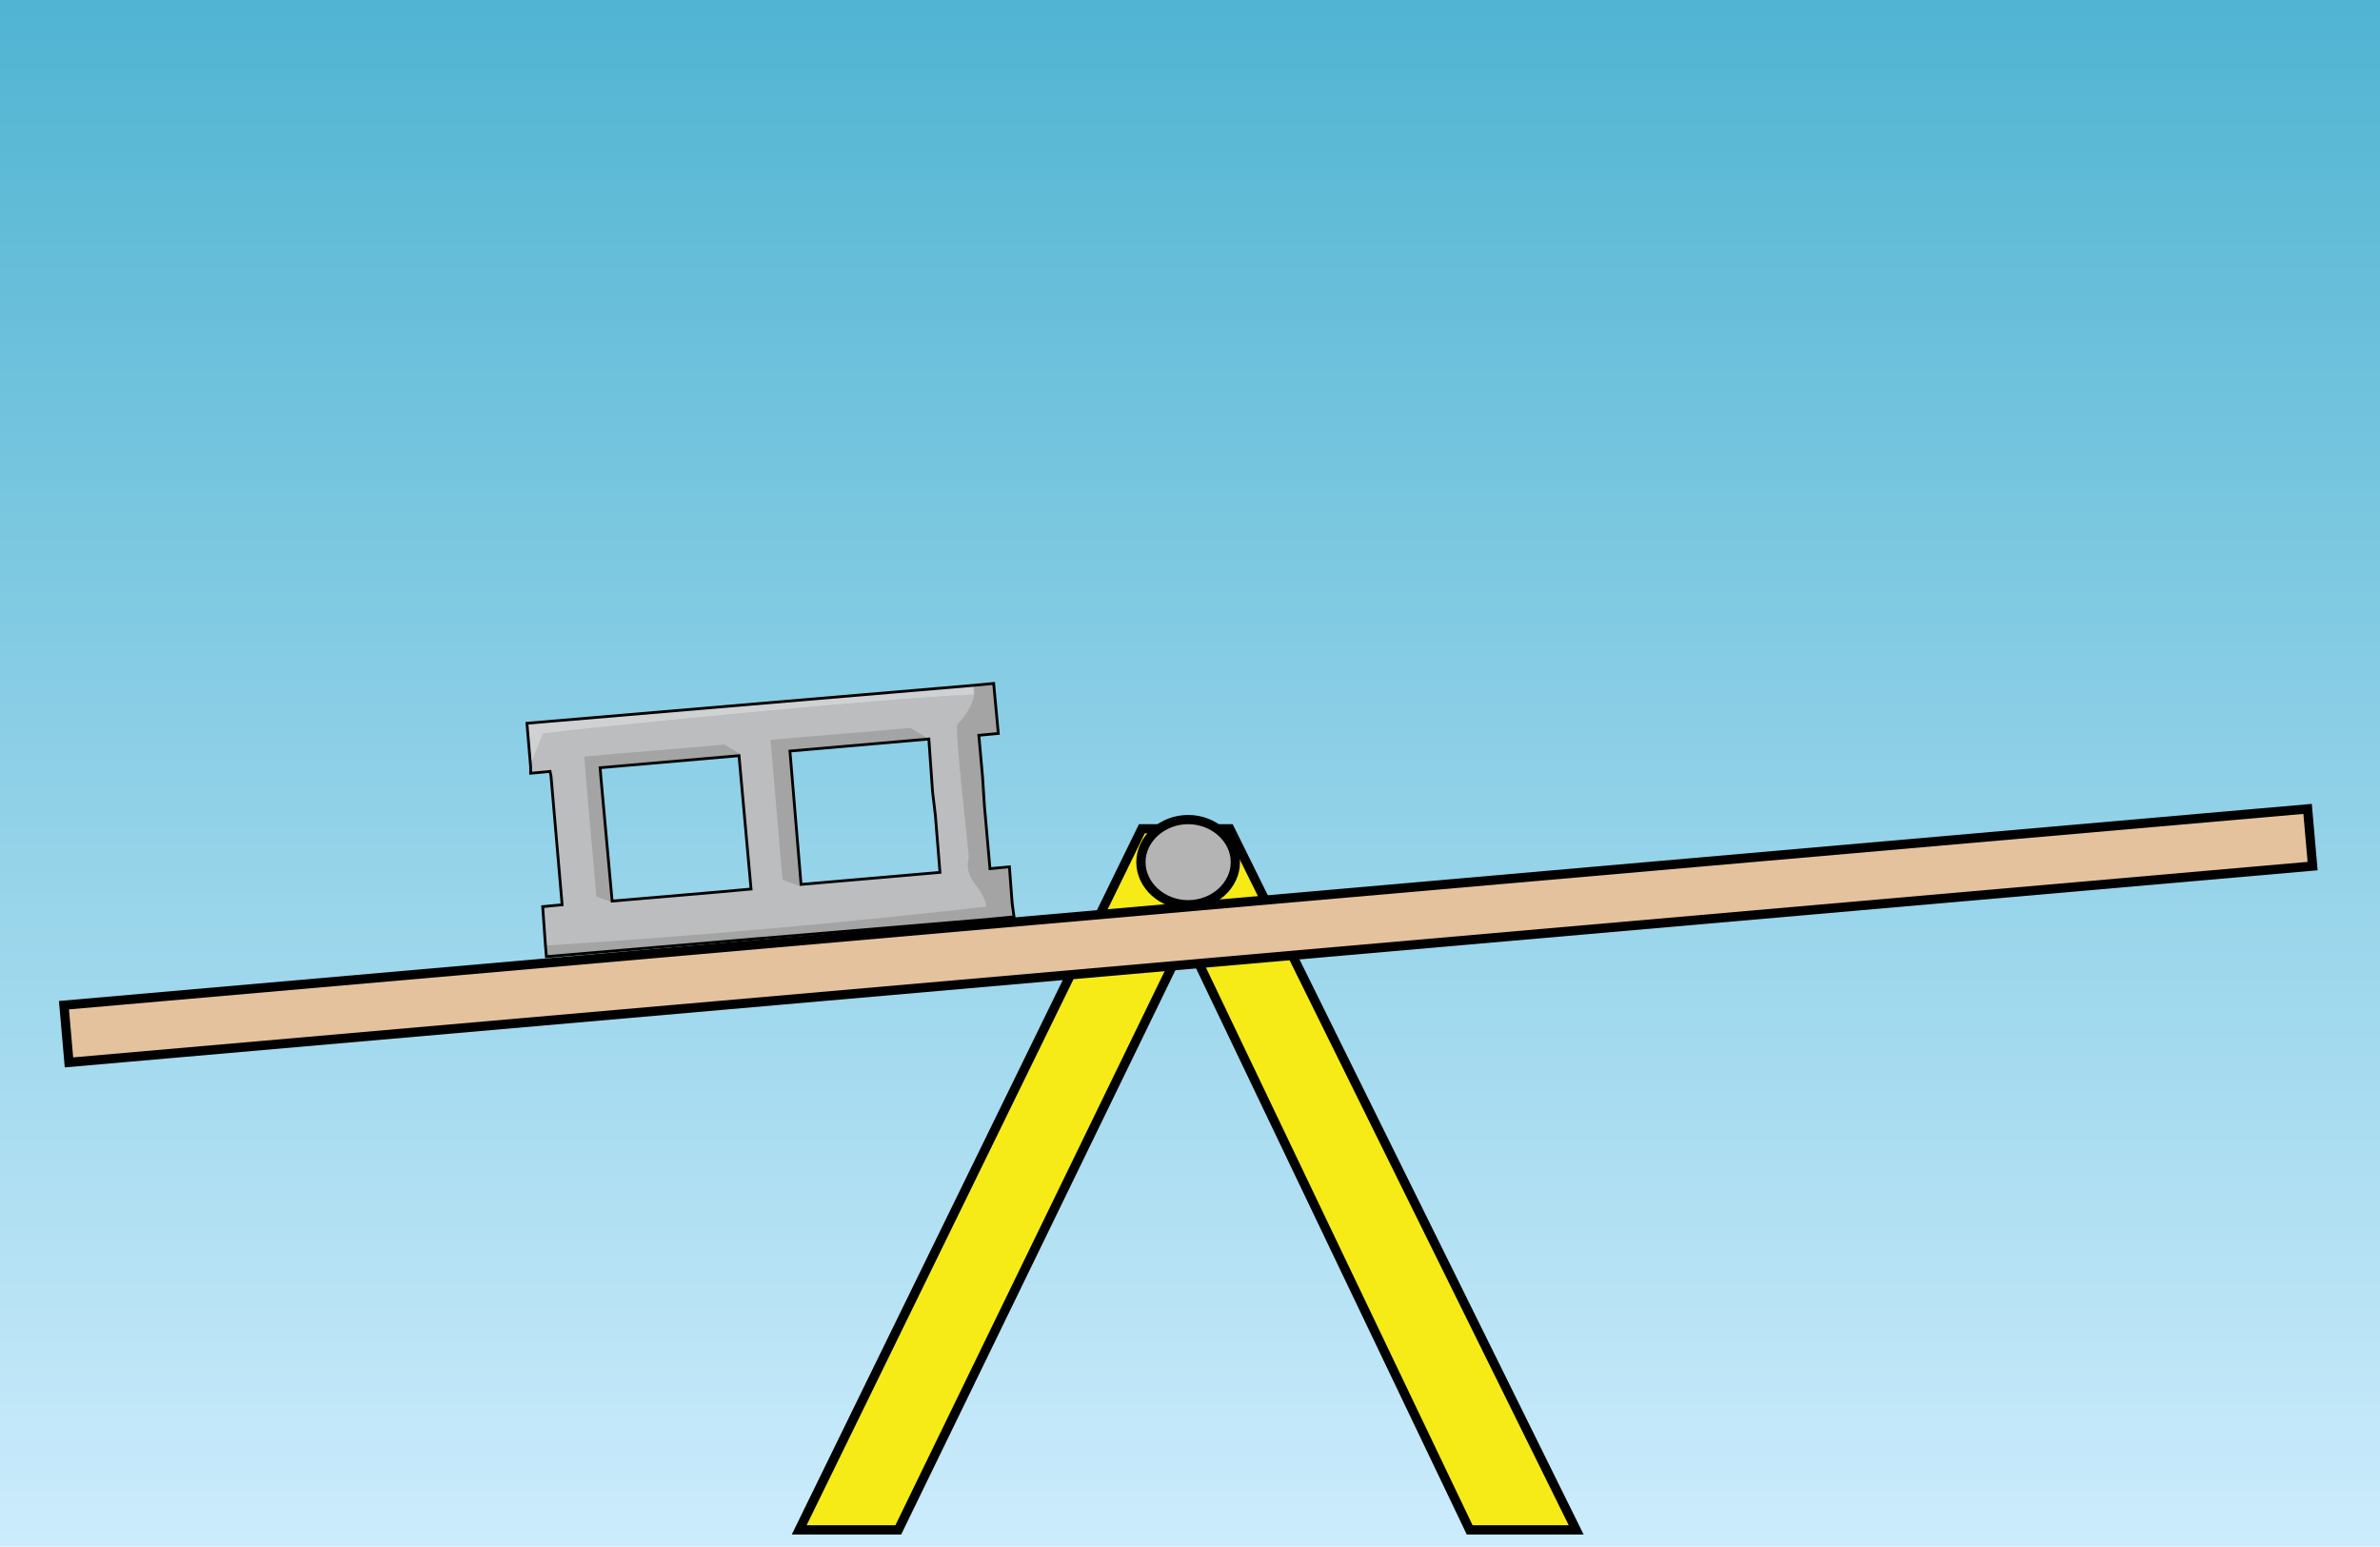
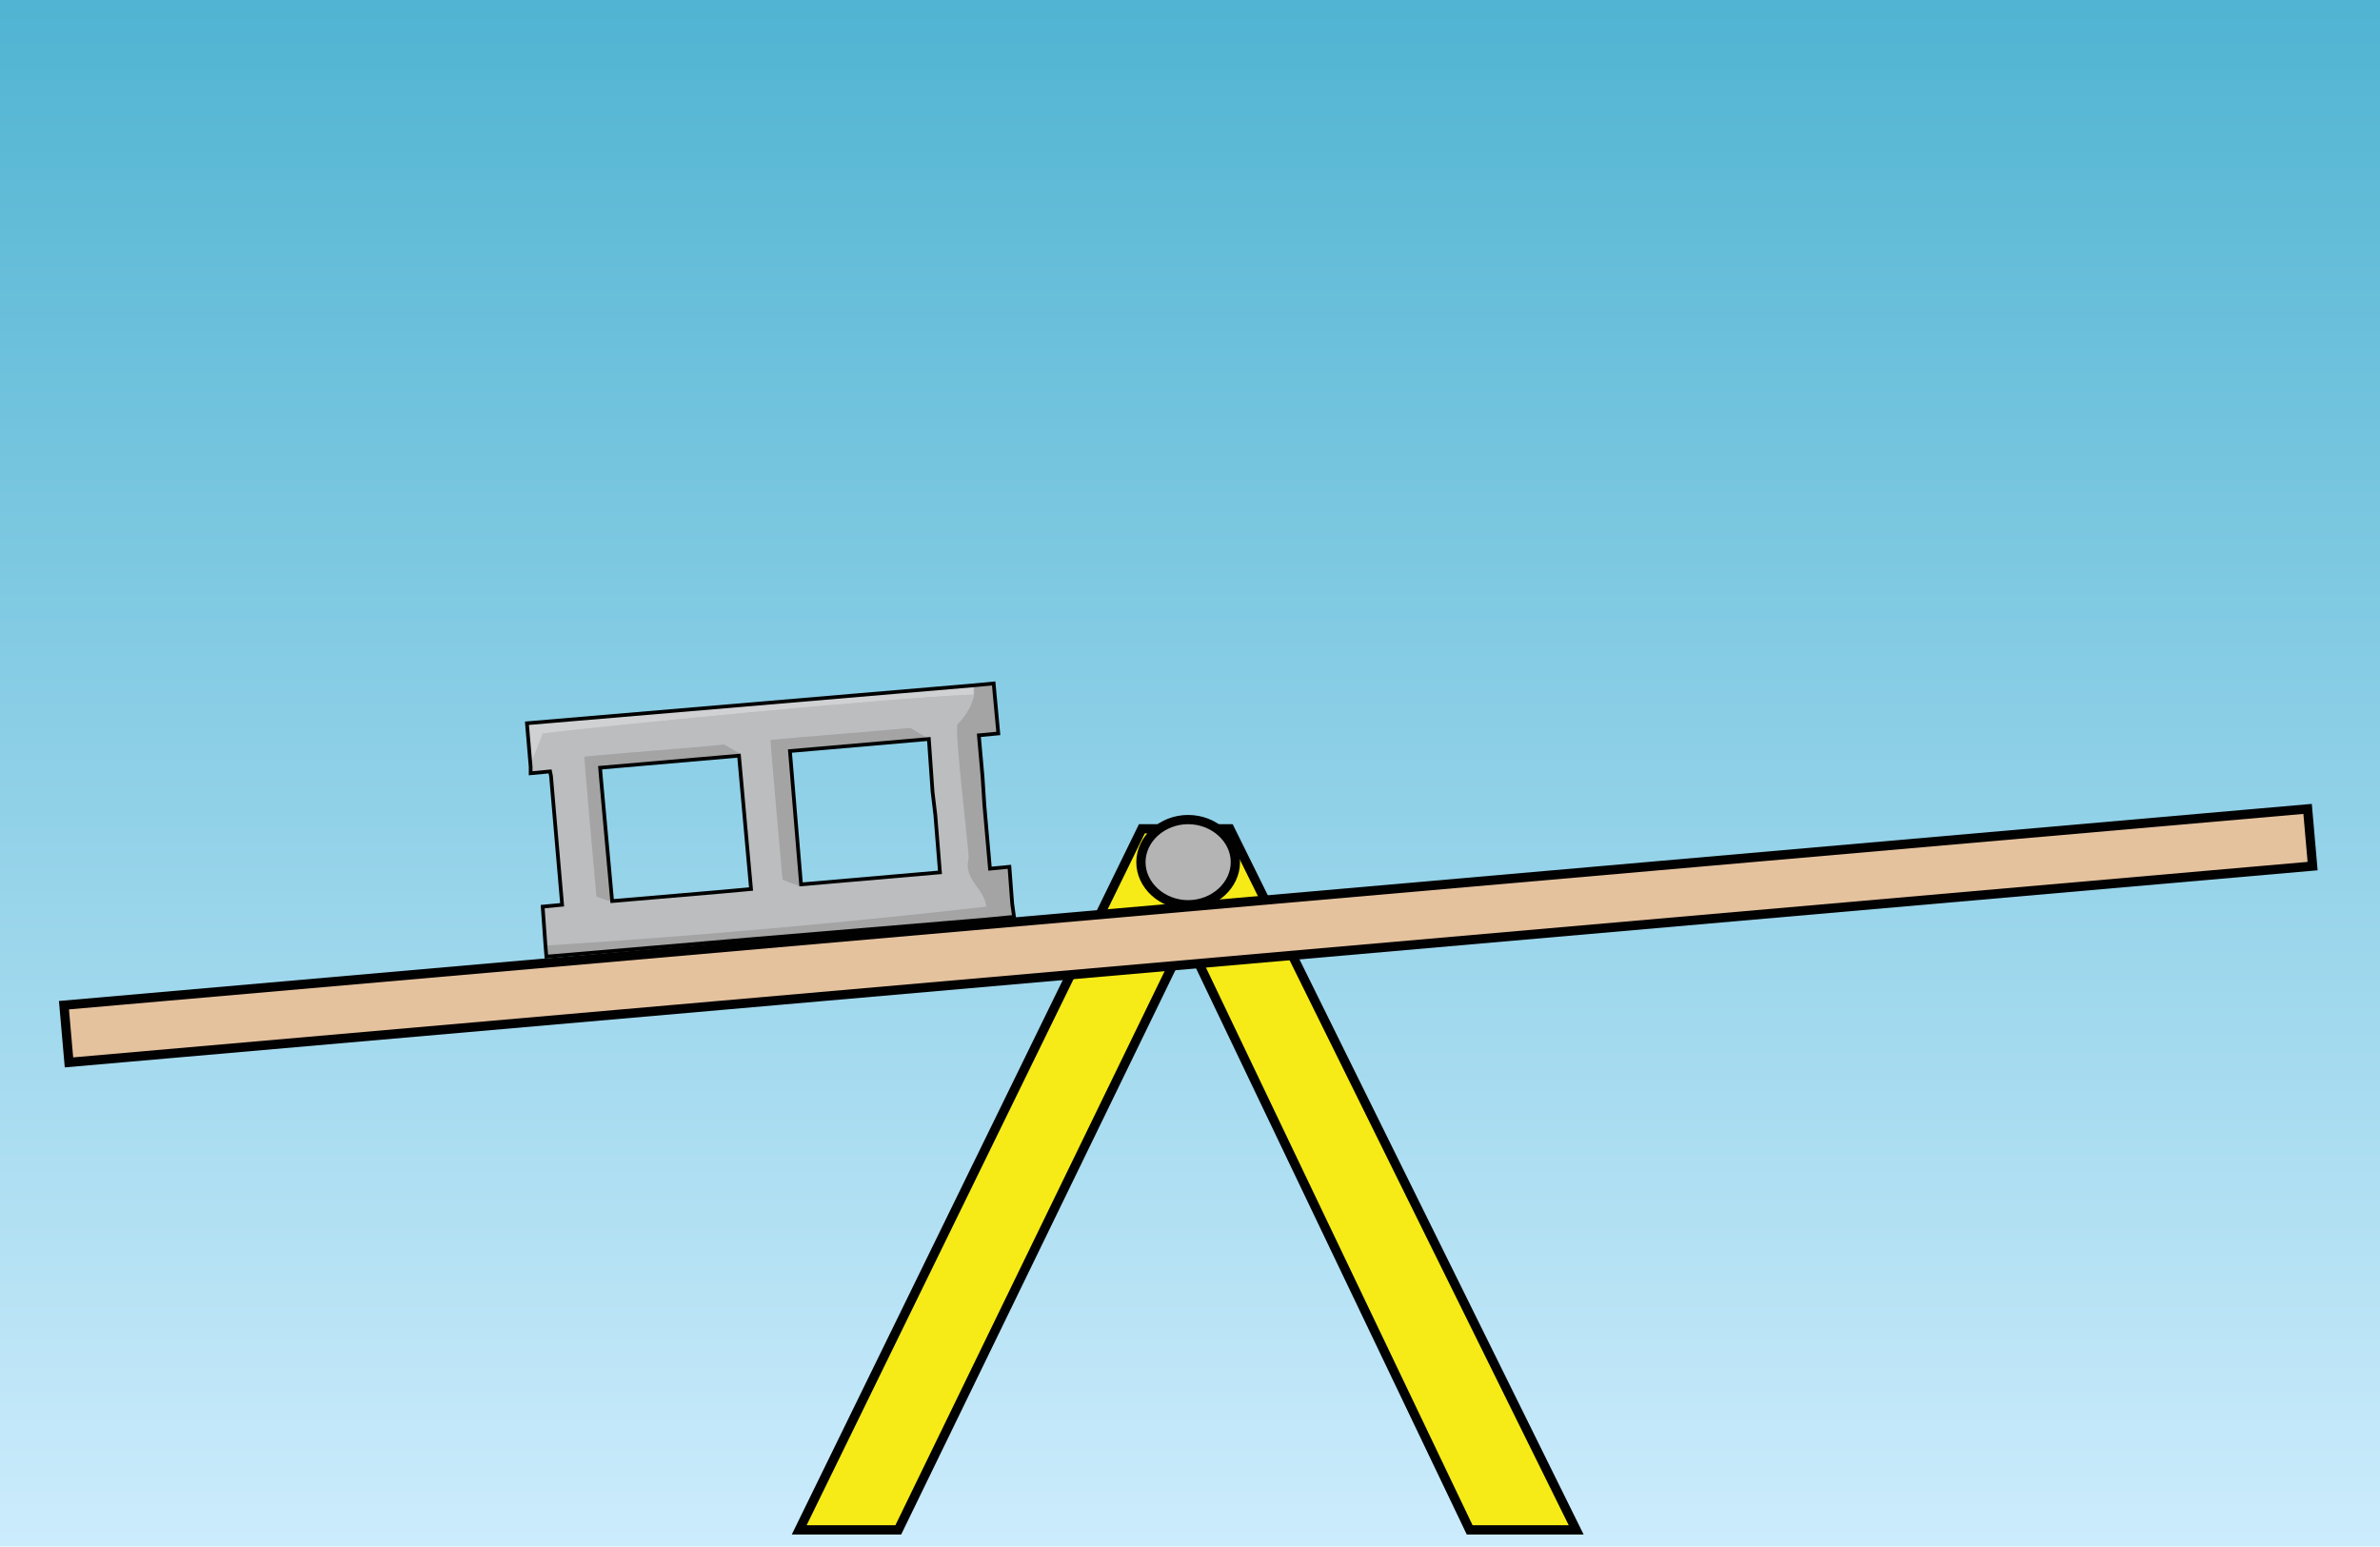
- <svg xmlns="http://www.w3.org/2000/svg" id="Layer_1" width="257" height="167" viewBox="0 0 257 167">
+ <svg xmlns="http://www.w3.org/2000/svg" width="257" height="167" viewBox="0 0 257 167">
  <defs>
-     <style>.cls-1{fill:url(#linear-gradient);}.cls-1,.cls-2,.cls-3,.cls-4{stroke-width:0px;}.cls-5{fill:#e5c29e;}.cls-5,.cls-6,.cls-7{stroke-miterlimit:10;}.cls-5,.cls-6,.cls-7,.cls-8{stroke:#010101;}.cls-6{fill:#b4b4b4;}.cls-7{fill:#f6eb16;}.cls-2{fill:#cfd1d2;}.cls-3{fill:#bbbdbf;}.cls-4{fill:#a4a4a5;}.cls-8{fill:none;stroke-width:.3px;}</style>
+     <style>.cls-1{fill:url(#linear-gradient);}.cls-1,.cls-2,.cls-3,.cls-4{stroke-width:0px;}.cls-5{fill:#e5c29e;}.cls-5,.cls-6,.cls-7{stroke-miterlimit:10;}.cls-5,.cls-6,.cls-7,.cls-8{stroke:#010101;}.cls-6{fill:#b4b4b4;}.cls-7{fill:#f6eb16;}.cls-2{fill:#cfd1d2;}.cls-3{fill:#bbbdbf;}.cls-4{fill:#a4a4a5;}.cls-8{fill:none;stroke-width:.4px;}</style>
    <linearGradient id="linear-gradient" x1="128.5" y1="0" x2="128.5" y2="167" gradientUnits="userSpaceOnUse">
      <stop offset="0" stop-color="#50b4d2" />
      <stop offset="1" stop-color="#ccecfc" />
    </linearGradient>
  </defs>
-   <rect class="cls-1" width="257" height="167" />
-   <polygon class="cls-7" points="170.2 165.2 158.7 165.2 128.1 101.2 97 165.2 86.3 165.2 123.3 89.5 132.8 89.5 170.2 165.2" />
-   <path class="cls-6" d="M128.3,88.5c2.8,0,5.1,2.1,5.1,4.6s-2.3,4.6-5.1,4.6-5.1-2.1-5.1-4.6,2.3-4.6,5.1-4.6Z" />
-   <rect class="cls-5" x="6.7" y="97.9" width="243.2" height="6.2" transform="translate(-8.3 11.6) rotate(-5)" />
-   <path class="cls-3" d="M105.2,74h0s-48.3,4.1-48.3,4.1l.4,4.7v.7c0,0,2.2-.2,2.2-.2v.5s1.2,13.9,1.2,13.9l-2.1.2.4,4.2v1.2c.1,0,22.4-1.9,22.4-1.9l25.1-2.1,3-.3v-1.4c-.1,0-.5-4-.5-4l-2.1.2-.6-6.8-.3-3.1-.4-4.5,2.1-.2-.4-4.3v-1.2c0,0-2.2.2-2.2.2ZM66.1,97.3l-1.1-13.2v-1.2c-.1,0,14.9-1.3,14.9-1.3l1.2,14.4-3.3.3-11.7,1h0q0,.1,0,.1h0ZM86.5,95.5l-1.2-14.4,15-1.3h0c0,0,0,0,0,0l.5,5.7.2,2.5.5,6.3-15,1.3v.2q0,0,0,0v-.2Z" />
-   <path class="cls-2" d="M105.1,75c-9.6.4-39.9,3.4-46.5,4.2-.3.9-1.1,2.7-1.4,3.6l-.4-4.7,48.3-4.1c0,.3,0,.7,0,1Z" />
-   <path class="cls-3" d="M100.3,79.8l-2-1.1c-4.1.4-11,.9-15.1,1.3l1.3,15.1c.5.2,1.3.5,1.9.7v-.2c0,0,15.1-1.3,15.1-1.3l-.5-6.3-.2-2.5-.5-5.7h0ZM58.7,79.2c6.5-.8,36.8-3.8,46.5-4.2-.2,1.2-1,2.4-1.8,3.2-.4.4,1.3,14.3,1.2,14.5-.6,2.3,1.7,3.2,1.9,5.2-15.8,1.8-31.7,3.2-47.5,4.2l-.4-4.2,2.1-.2-1.2-13.9v-.5s-2.1.2-2.1.2v-.7c.3-.9,1-2.8,1.3-3.6ZM66,97.4h0c0-.1,11.7-1.1,11.7-1.1l3.3-.3-1.2-14.4v-.2c.1,0-1.7-1-1.7-1-4.1.4-11,.9-15.1,1.3l1.3,15.1c.4.2,1.2.4,1.7.6Z" />
-   <path class="cls-4" d="M86.5,95.5l-1.2-14.4,15-1.3h0c0,0-2-1.2-2-1.2-4.1.4-11,.9-15.1,1.3l1.3,15.1c.5.2,1.3.5,1.9.7v-.2Z" />
-   <path class="cls-4" d="M105.2,74c0,.3,0,.7,0,1-.2,1.2-1,2.4-1.8,3.2-.4.4,1.3,14.3,1.2,14.5-.6,2.3,1.7,3.2,1.9,5.2-15.8,1.8-31.7,3.2-47.5,4.2v1.2c.1,0,22.4-1.9,22.4-1.9l25.1-2.1,3-.3v-1.4c-.1,0-.5-4-.5-4l-2.1.2-.6-6.8-.3-3.1-.4-4.5,2.1-.2-.4-4.3v-1.2c0,0-2.2.2-2.2.2Z" />
-   <path class="cls-4" d="M66.1,97.3l-1.1-13.2v-1.2c-.1,0,14.9-1.3,14.9-1.3v-.2c.1,0-1.7-1-1.7-1-4.1.4-11,.9-15.1,1.3,0,.6,1.3,15.1,1.3,15.1.4.2,1.2.4,1.7.6h0Z" />
-   <polygon class="cls-8" points="58.9 102.1 58.6 97.9 60.7 97.7 59.5 83.8 59.4 83.3 57.3 83.5 57.3 82.8 56.9 78.1 105.2 74 107.3 73.8 107.4 74.9 107.8 79.2 105.7 79.4 106.1 83.9 106.3 87 106.9 93.8 109 93.6 109.3 97.6 109.5 99 106.4 99.3 81.3 101.4 59 103.3 58.9 102.1" />
-   <polygon class="cls-8" points="66.1 97.3 77.8 96.3 81.1 96 79.8 81.6 64.8 82.9 64.9 84.1 66.1 97.3" />
-   <polygon class="cls-8" points="86.5 95.5 101.5 94.2 101 88 100.7 85.5 100.3 79.8 85.3 81.1 86.5 95.5" />
+   <g id="Layer_2">
+     <rect class="cls-1" width="257" height="167" />
+   </g>
+   <g id="Layer_1">
+     <polygon class="cls-7" points="170.2 165.2 158.7 165.2 128.1 101.2 97 165.2 86.3 165.2 123.3 89.5 132.8 89.5 170.2 165.2" />
+     <path class="cls-6" d="M128.3,88.5c2.8,0,5.1,2.1,5.1,4.6s-2.3,4.6-5.1,4.6-5.1-2.1-5.1-4.6,2.3-4.6,5.1-4.6Z" />
+     <rect class="cls-5" x="6.7" y="97.9" width="243.2" height="6.2" transform="translate(-8.3 11.6) rotate(-5)" />
+     <path class="cls-3" d="M105.2,74h0l-48.3,4.1.4,4.7v.7c0,0,2.2-.2,2.2-.2v.5s1.2,13.9,1.2,13.9l-2.1.2.4,4.2v1.2c.1,0,22.4-1.9,22.4-1.9l25.1-2.1,3-.3v-1.4c-.1,0-.5-4-.5-4l-2.1.2-.6-6.8-.3-3.1-.4-4.5,2.1-.2-.4-4.3v-1.2c0,0-2.2.2-2.2.2ZM66.1,97.3l-1.1-13.2v-1.2c-.1,0,14.9-1.3,14.9-1.3l1.2,14.4-3.3.3-11.7,1h0q0,.1,0,.1h0ZM86.5,95.5l-1.2-14.4,15-1.3h0c0,0,0,0,0,0l.5,5.7.2,2.5.5,6.3-15,1.3v.2h0v-.2Z" />
+     <path class="cls-2" d="M105.1,75c-9.6.4-39.9,3.4-46.5,4.2-.3.9-1.1,2.7-1.4,3.6l-.4-4.7,48.3-4.1c0,.3,0,.7,0,1Z" />
+     <path class="cls-3" d="M100.3,79.8l-2-1.1c-4.1.4-11,.9-15.1,1.3,0,.6,1.3,15.1,1.3,15.1.5.2,1.3.5,1.9.7v-.2c0,0,15.1-1.3,15.1-1.3l-.5-6.3-.2-2.5-.5-5.7h0ZM58.7,79.2c6.5-.8,36.8-3.8,46.5-4.2-.2,1.2-1,2.4-1.8,3.2-.4.4,1.3,14.3,1.2,14.5-.6,2.3,1.7,3.2,1.9,5.2-15.8,1.8-31.7,3.2-47.5,4.2l-.4-4.2,2.1-.2-1.2-13.9v-.5s-2.1.2-2.1.2v-.7c.3-.9,1-2.8,1.3-3.6ZM66,97.4h0c0-.1,11.7-1.1,11.7-1.1l3.3-.3-1.2-14.4v-.2c.1,0-1.7-1-1.7-1-4.1.4-11,.9-15.1,1.3,0,.6,1.3,15.1,1.3,15.1.4.2,1.2.4,1.7.6Z" />
+     <path class="cls-4" d="M86.5,95.5l-1.2-14.4,15-1.3h0c0,0-2-1.2-2-1.2-4.1.4-11,.9-15.1,1.3,0,.6,1.3,15.1,1.3,15.1.5.2,1.3.5,1.9.7v-.2Z" />
+     <path class="cls-4" d="M105.2,74c0,.3,0,.7,0,1-.2,1.2-1,2.4-1.8,3.2-.4.4,1.3,14.3,1.2,14.5-.6,2.3,1.7,3.2,1.9,5.2-15.8,1.8-31.7,3.2-47.5,4.2v1.2c.1,0,22.4-1.9,22.4-1.9l25.1-2.1,3-.3v-1.4c-.1,0-.5-4-.5-4l-2.1.2-.6-6.8-.3-3.1-.4-4.5,2.1-.2-.4-4.3v-1.2c0,0-2.2.2-2.2.2Z" />
+     <path class="cls-4" d="M66.1,97.3l-1.1-13.2v-1.2c-.1,0,14.9-1.3,14.9-1.3v-.2c.1,0-1.7-1-1.7-1-4.1.4-11,.9-15.1,1.3,0,.6,1.3,15.1,1.3,15.1.4.2,1.2.4,1.7.6h0Z" />
+     <polygon class="cls-8" points="58.9 102.1 58.6 97.9 60.7 97.7 59.5 83.8 59.4 83.3 57.3 83.5 57.3 82.8 56.9 78.1 105.2 74 107.3 73.8 107.4 74.9 107.8 79.2 105.7 79.4 106.1 83.9 106.3 87 106.9 93.8 109 93.6 109.3 97.6 109.5 99 106.4 99.3 81.3 101.4 59 103.3 58.9 102.1" />
+     <polygon class="cls-8" points="66.1 97.3 77.8 96.3 81.1 96 79.8 81.6 64.8 82.9 64.9 84.1 66.1 97.3" />
+     <polygon class="cls-8" points="86.5 95.5 101.5 94.2 101 88 100.7 85.5 100.3 79.8 85.3 81.1 86.5 95.5" />
+   </g>
</svg>
